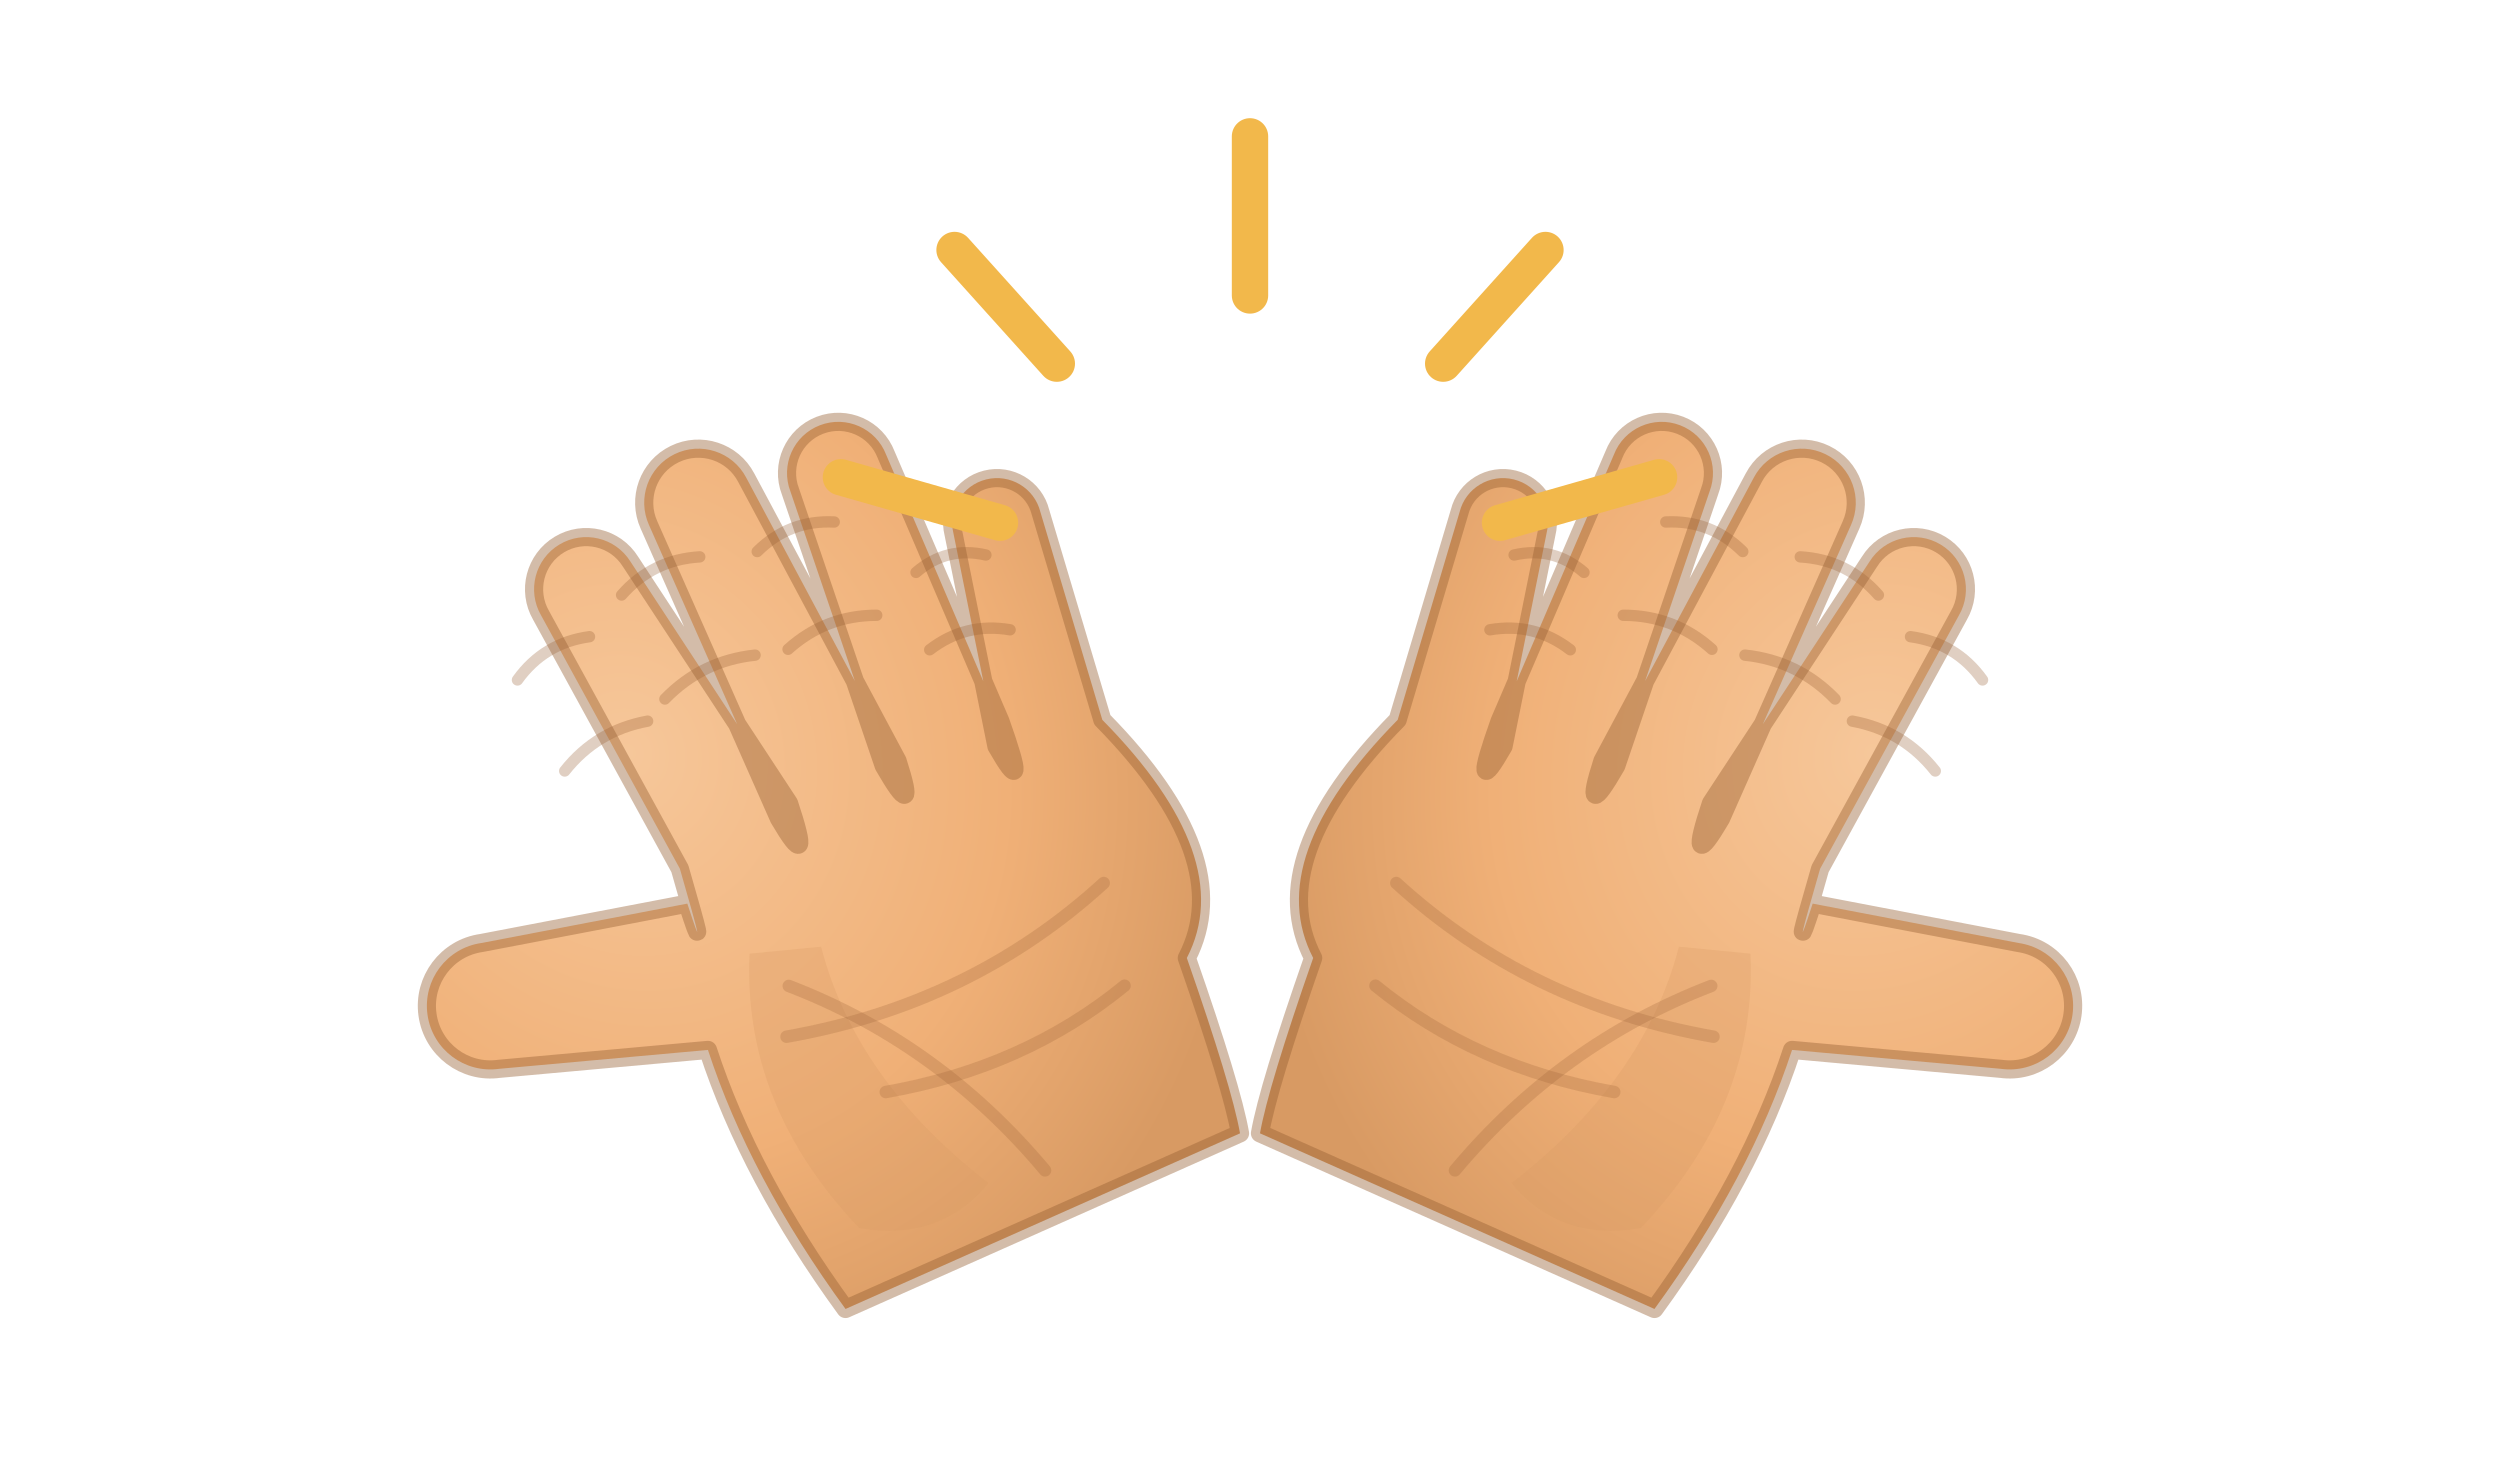
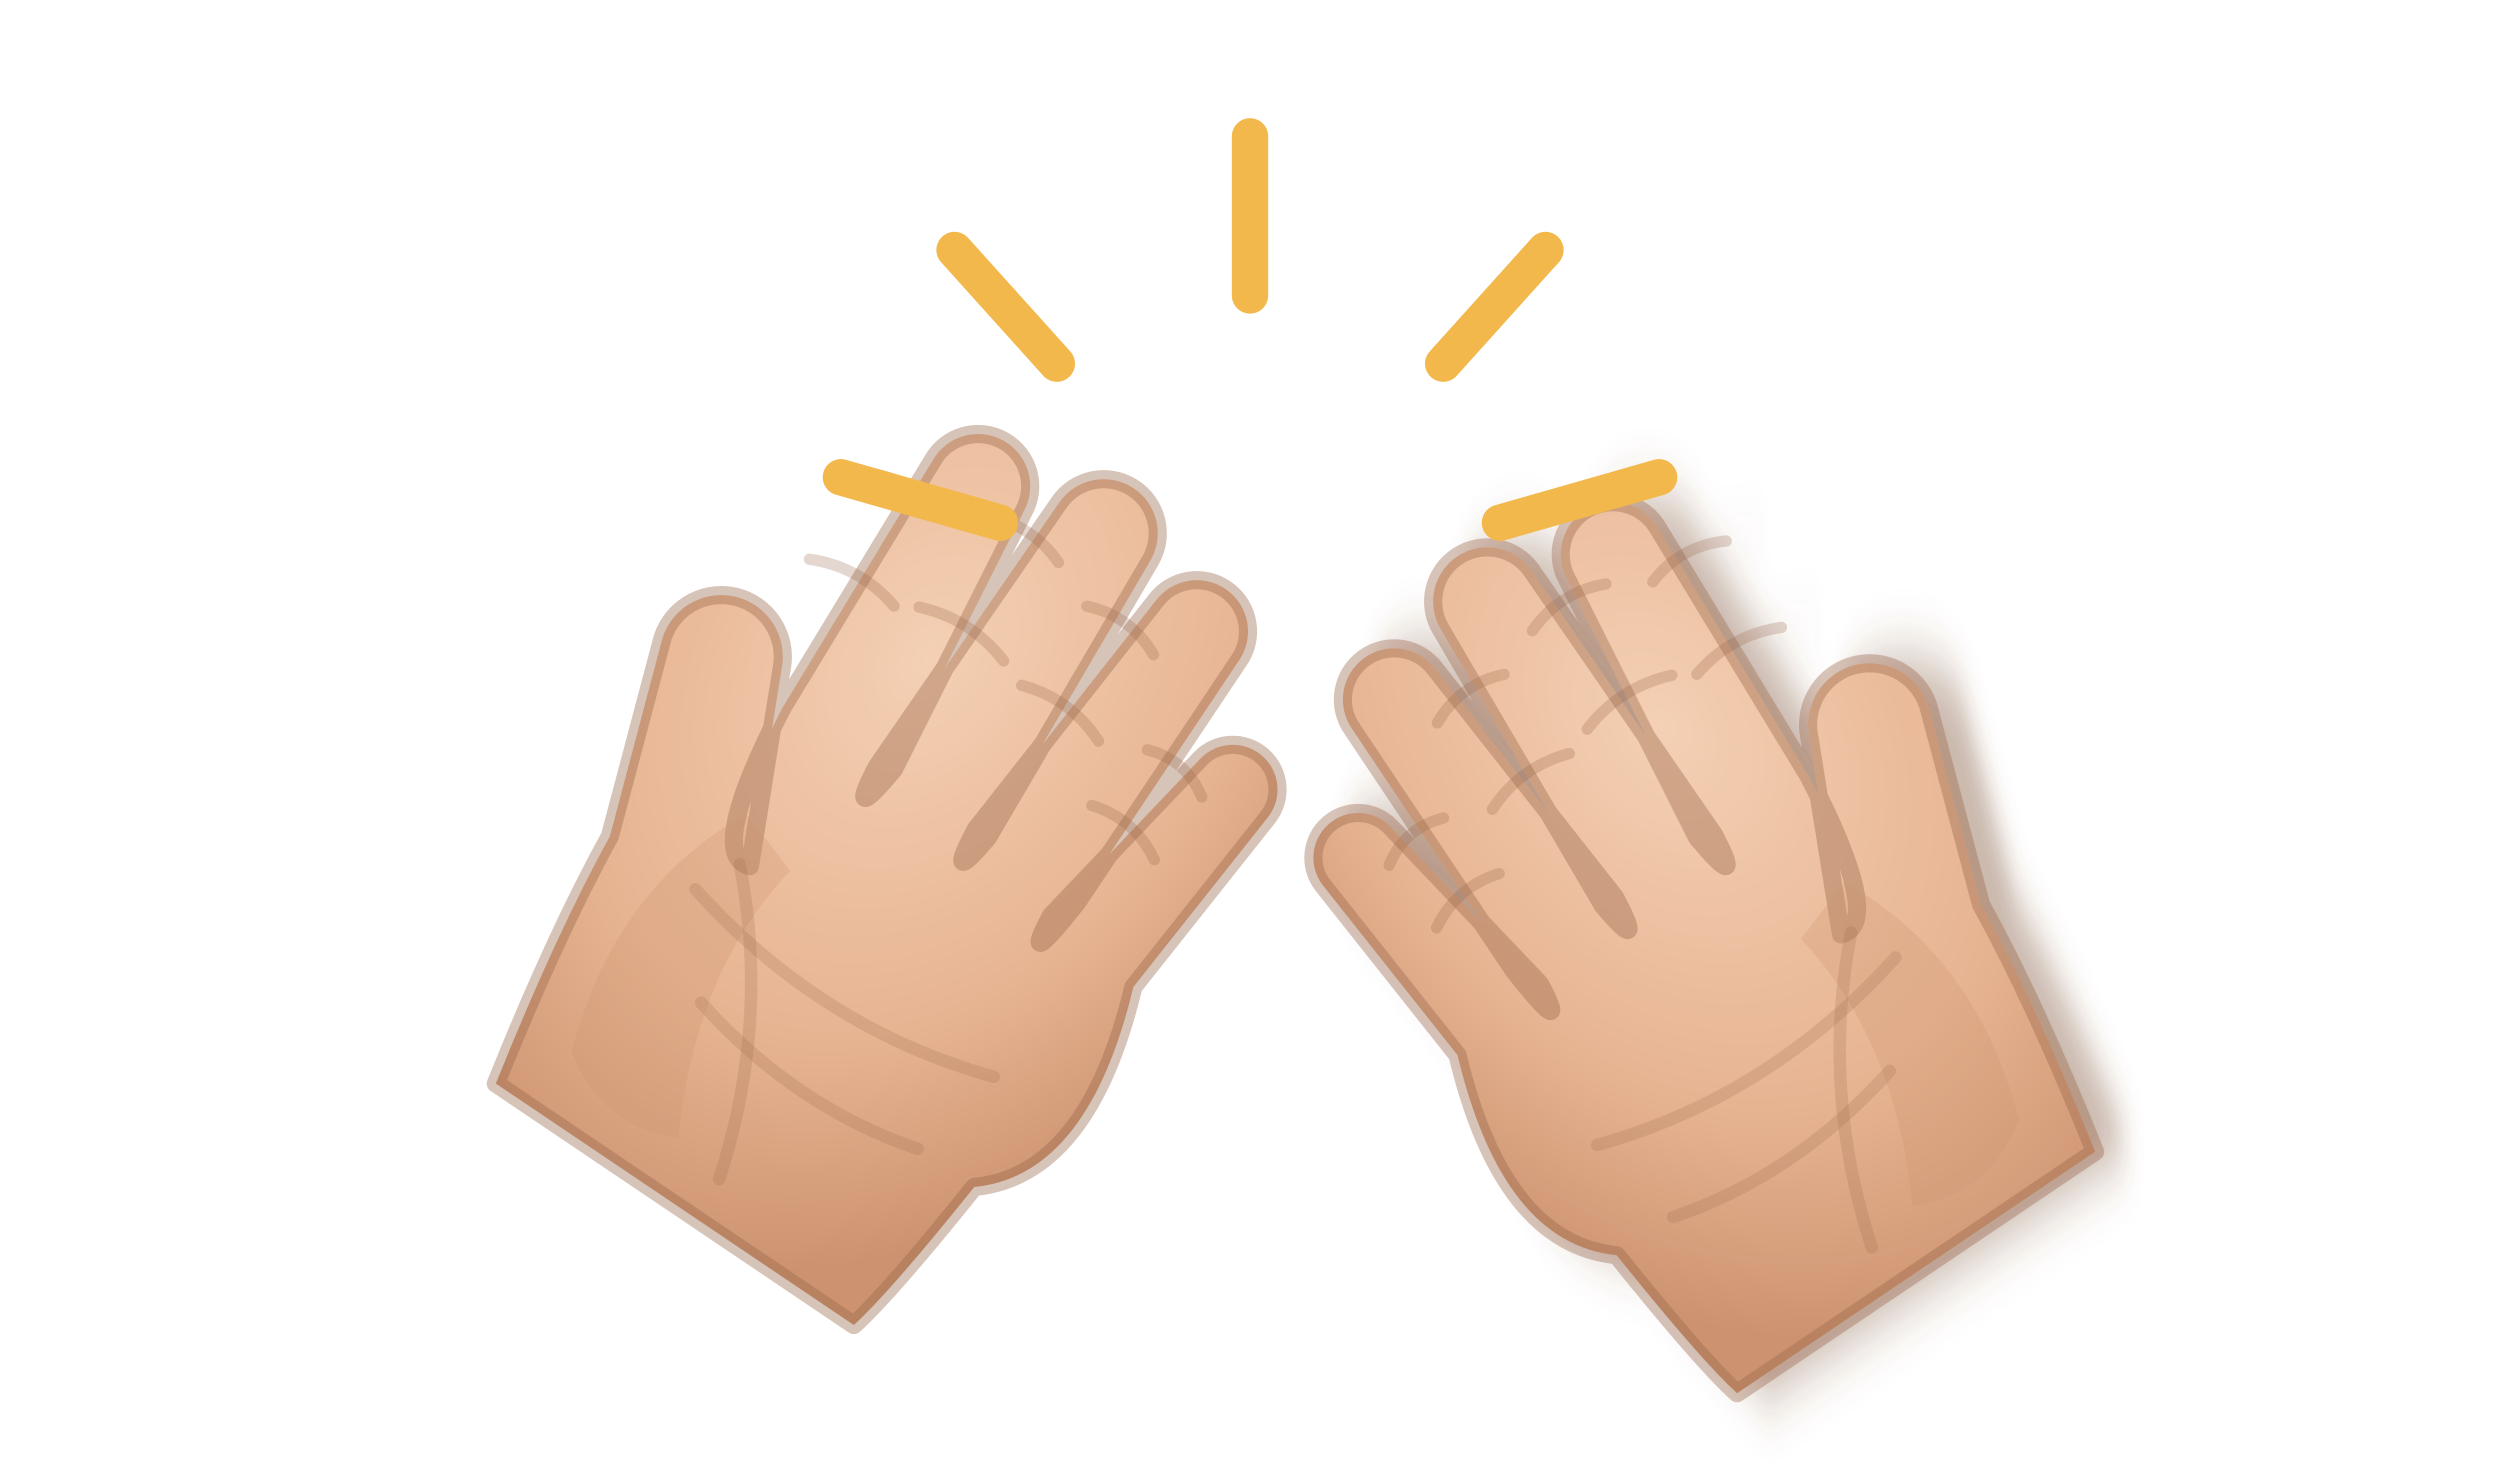
<svg xmlns="http://www.w3.org/2000/svg" viewBox="0 0 220 130" width="220" height="130">
  <style>
  @media (prefers-reduced-motion: reduce) { * { animation: none !important; } }
  .l { animation: klatschL 0.62s linear infinite; transform-box: view-box; transform-origin: 26% 92%; }
-   .r { animation: klatschR 0.62s linear infinite; transform-box: view-box; transform-origin: 74% 92%; }
+   .r { animation: klatschR 0.62s linear infinite; transform-box: view-box; transform-origin: 74% 92%; filter: drop-shadow(-2.5px 1.5px 2px rgba(120,72,44,.38)); }
  .funk { animation: funk 0.62s linear infinite; transform-box: view-box; transform-origin: 50% 44%; }
  @keyframes klatschL {
    0%   { animation-timing-function: cubic-bezier(.5,0,.95,.4);
           transform: translateX(-11px) rotate(-6deg) scaleX(1); }
    42%  { animation-timing-function: cubic-bezier(.1,.9,.3,1);
           transform: translateX(1px) rotate(1deg) scaleX(.88); }
    48%  { transform: translateX(0) rotate(0) scaleX(.98); }
    56%  { animation-timing-function: cubic-bezier(.4,0,.6,1);
           transform: translateX(-4px) rotate(-2deg) scaleX(1.03); }
    100% { transform: translateX(-11px) rotate(-6deg) scaleX(1); }
  }
  @keyframes klatschR {
    0%   { animation-timing-function: cubic-bezier(.5,0,.95,.4);
-            transform: translateX(11px) rotate(6deg) scaleX(1); }
+            transform: translateX(-11px) rotate(-6deg) scaleX(1); }
    42%  { animation-timing-function: cubic-bezier(.1,.9,.3,1);
-            transform: translateX(-1px) rotate(-1deg) scaleX(.88); }
+            transform: translateX(1px) rotate(1deg) scaleX(.88); }
    48%  { transform: translateX(0) rotate(0) scaleX(.98); }
    56%  { animation-timing-function: cubic-bezier(.4,0,.6,1);
-            transform: translateX(4px) rotate(2deg) scaleX(1.03); }
-     100% { transform: translateX(11px) rotate(6deg) scaleX(1); }
+            transform: translateX(-4px) rotate(-2deg) scaleX(1.03); }
+     100% { transform: translateX(-11px) rotate(-6deg) scaleX(1); }
  }
  @keyframes funk { 0%,40%{opacity:0; transform:scale(.4)} 44%{opacity:1; transform:scale(1)} 100%{opacity:0; transform:scale(1.6)} }
</style>
-   <g transform="translate(26 10) rotate(-24 43 66)">
+   <g transform="translate(31 4) rotate(34 43 66)">
    <g class="l">
      <defs>
        <radialGradient id="hauta" cx="38%" cy="30%" r="78%">
-           <stop offset="0" stop-color="#f6c79a" />
-           <stop offset="0.62" stop-color="#f0b077" />
-           <stop offset="1" stop-color="#d89a63" />
+           <stop offset="0" stop-color="#f4d0b4" />
+           <stop offset="0.62" stop-color="#e7b492" />
+           <stop offset="1" stop-color="#cd9370" />
        </radialGradient>
      </defs>
-       <path d="M32 104 Q29 90 30.21 78.25 L12.76 72.3 A5.59 5.59 0 0 1 15.84 61.55 L33.79 65.75 Q33.12 72.22 34.44 62.68 L32.35 37.34 A4.59 4.59 0 0 1 41.46 36.22 L45.56 61.32 Q44.88 68.2 44.2 62.2 L44.26 33.94 A4.76 4.76 0 0 1 53.77 33.61 L55.8 61.8 Q55.15 67.8 54.51 61.71 L56.83 36.31 A4.51 4.51 0 0 1 65.84 36.78 L65.49 62.29 Q64.88 70.17 64.27 64.17 L68.43 45.54 A3.94 3.94 0 0 1 76.19 46.91 L73.73 65.83 Q79.73 81.83 72 88 Q71 100 70 104 Z" fill="url(#hauta)" stroke="rgba(150,95,50,.42)" stroke-width="1.6" stroke-linejoin="round" />
-       <path d="M37 72 Q31 84 36 98 Q42 102 48 99 Q41 86 43 74 Z" fill="#d89a63" opacity=".28" />
-       <path d="M28.68 50.7 Q32.71 48.59 37.13 49.66" stroke="rgba(150,95,50,.30)" stroke-width="1" fill="none" stroke-linecap="round" />
-       <path d="M28.14 41.69 Q31.61 39.66 35.48 40.79" stroke="rgba(150,95,50,.30)" stroke-width="1" fill="none" stroke-linecap="round" />
-       <path d="M39.31 48.5 Q43.66 46.75 48.13 48.2" stroke="rgba(150,95,50,.30)" stroke-width="1" fill="none" stroke-linecap="round" />
-       <path d="M39.55 38.59 Q43.32 36.86 47.2 38.32" stroke="rgba(150,95,50,.30)" stroke-width="1" fill="none" stroke-linecap="round" />
-       <path d="M50.99 48.91 Q55.25 47.53 59.34 49.35" stroke="rgba(150,95,50,.30)" stroke-width="1" fill="none" stroke-linecap="round" />
-       <path d="M52.01 39.95 Q55.72 38.54 59.26 40.33" stroke="rgba(150,95,50,.30)" stroke-width="1" fill="none" stroke-linecap="round" />
-       <path d="M62.36 54.02 Q66.23 53.08 69.54 55.29" stroke="rgba(150,95,50,.30)" stroke-width="1" fill="none" stroke-linecap="round" />
-       <path d="M64.03 47.31 Q67.43 46.28 70.27 48.41" stroke="rgba(150,95,50,.30)" stroke-width="1" fill="none" stroke-linecap="round" />
-       <path d="M39 76 Q49 86 53 100" stroke="rgba(150,95,50,.30)" stroke-width="1.1" fill="none" opacity=".8" stroke-linecap="round" />
-       <path d="M37 80 Q53 84 68 79" stroke="rgba(150,95,50,.30)" stroke-width="1.1" fill="none" opacity=".8" stroke-linecap="round" />
-       <path d="M43 88 Q55 91 66 88" stroke="rgba(150,95,50,.30)" stroke-width="1.1" fill="none" opacity=".8" stroke-linecap="round" />
+       <path d="M32 104 Q29 90 28.16 80.36 L22.39 63.73 A5.42 5.42 0 0 1 32.44 59.67 L39.84 75.64 Q36.13 77.06 34.42 62.49 L33.21 37.09 A4.59 4.59 0 0 1 42.36 36.29 L45.58 61.51 Q44.89 68.15 44.2 62.15 L44.51 33.89 A4.76 4.76 0 0 1 54.02 33.64 L55.8 61.85 Q55.15 67.85 54.5 61.81 L56.38 36.37 A4.51 4.51 0 0 1 65.4 36.68 L65.5 62.19 Q64.87 70.42 64.24 64.42 L67.42 45.6 A3.94 3.94 0 0 1 75.23 46.56 L73.76 65.58 Q79.76 81.58 72 88 Q71 100 70 104 Z" fill="url(#hauta)" stroke="rgba(150,100,72,.38)" stroke-width="1.6" stroke-linejoin="round" />
+       <path d="M37 72 Q31 84 36 98 Q42 102 48 99 Q41 86 43 74 Z" fill="#cd9370" opacity=".28" />
+       <path d="M29.08 50.31 Q33.18 48.34 37.56 49.57" stroke="rgba(150,100,72,.26)" stroke-width="1" fill="none" stroke-linecap="round" />
+       <path d="M28.86 41.29 Q32.4 39.38 36.22 40.65" stroke="rgba(150,100,72,.26)" stroke-width="1" fill="none" stroke-linecap="round" />
+       <path d="M39.43 48.41 Q43.8 46.7 48.25 48.18" stroke="rgba(150,100,72,.26)" stroke-width="1" fill="none" stroke-linecap="round" />
+       <path d="M39.75 38.5 Q43.54 36.8 47.41 38.3" stroke="rgba(150,100,72,.26)" stroke-width="1" fill="none" stroke-linecap="round" />
+       <path d="M50.77 49.07 Q55 47.62 59.12 49.36" stroke="rgba(150,100,72,.26)" stroke-width="1" fill="none" stroke-linecap="round" />
+       <path d="M51.63 40.09 Q55.31 38.62 58.88 40.35" stroke="rgba(150,100,72,.26)" stroke-width="1" fill="none" stroke-linecap="round" />
+       <path d="M61.79 54.38 Q65.61 53.24 69.03 55.27" stroke="rgba(150,100,72,.26)" stroke-width="1" fill="none" stroke-linecap="round" />
+       <path d="M63.11 47.59 Q66.45 46.39 69.4 48.36" stroke="rgba(150,100,72,.26)" stroke-width="1" fill="none" stroke-linecap="round" />
+       <path d="M39 76 Q49 86 53 100" stroke="rgba(150,100,72,.26)" stroke-width="1.1" fill="none" opacity=".8" stroke-linecap="round" />
+       <path d="M37 80 Q53 84 68 79" stroke="rgba(150,100,72,.26)" stroke-width="1.1" fill="none" opacity=".8" stroke-linecap="round" />
+       <path d="M43 88 Q55 91 66 88" stroke="rgba(150,100,72,.26)" stroke-width="1.1" fill="none" opacity=".8" stroke-linecap="round" />
    </g>
  </g>
-   <g transform="translate(108 10) rotate(24 43 66) translate(86 0) scale(-1 1)">
+   <g transform="translate(111 10) rotate(-34 43 66) translate(86 0) scale(-1 1)">
    <g class="r">
      <defs>
        <radialGradient id="hautb" cx="38%" cy="30%" r="78%">
-           <stop offset="0" stop-color="#f6c79a" />
-           <stop offset="0.62" stop-color="#f0b077" />
-           <stop offset="1" stop-color="#d89a63" />
+           <stop offset="0" stop-color="#f4d0b4" />
+           <stop offset="0.62" stop-color="#e7b492" />
+           <stop offset="1" stop-color="#cd9370" />
        </radialGradient>
      </defs>
-       <path d="M32 104 Q29 90 30.21 78.25 L12.76 72.3 A5.59 5.59 0 0 1 15.84 61.55 L33.79 65.75 Q33.12 72.22 34.44 62.68 L32.35 37.34 A4.59 4.59 0 0 1 41.46 36.22 L45.56 61.32 Q44.88 68.2 44.2 62.2 L44.26 33.94 A4.76 4.76 0 0 1 53.77 33.61 L55.8 61.8 Q55.15 67.8 54.51 61.71 L56.83 36.31 A4.51 4.51 0 0 1 65.84 36.78 L65.49 62.29 Q64.88 70.17 64.27 64.17 L68.43 45.54 A3.94 3.94 0 0 1 76.19 46.91 L73.73 65.83 Q79.73 81.83 72 88 Q71 100 70 104 Z" fill="url(#hautb)" stroke="rgba(150,95,50,.42)" stroke-width="1.6" stroke-linejoin="round" />
-       <path d="M37 72 Q31 84 36 98 Q42 102 48 99 Q41 86 43 74 Z" fill="#d89a63" opacity=".28" />
-       <path d="M28.68 50.7 Q32.71 48.59 37.13 49.66" stroke="rgba(150,95,50,.30)" stroke-width="1" fill="none" stroke-linecap="round" />
-       <path d="M28.14 41.69 Q31.61 39.66 35.48 40.79" stroke="rgba(150,95,50,.30)" stroke-width="1" fill="none" stroke-linecap="round" />
-       <path d="M39.31 48.5 Q43.66 46.75 48.13 48.2" stroke="rgba(150,95,50,.30)" stroke-width="1" fill="none" stroke-linecap="round" />
-       <path d="M39.55 38.59 Q43.32 36.86 47.2 38.32" stroke="rgba(150,95,50,.30)" stroke-width="1" fill="none" stroke-linecap="round" />
-       <path d="M50.99 48.91 Q55.25 47.53 59.34 49.35" stroke="rgba(150,95,50,.30)" stroke-width="1" fill="none" stroke-linecap="round" />
-       <path d="M52.01 39.95 Q55.72 38.54 59.26 40.33" stroke="rgba(150,95,50,.30)" stroke-width="1" fill="none" stroke-linecap="round" />
-       <path d="M62.36 54.02 Q66.23 53.08 69.54 55.29" stroke="rgba(150,95,50,.30)" stroke-width="1" fill="none" stroke-linecap="round" />
-       <path d="M64.03 47.31 Q67.43 46.28 70.27 48.41" stroke="rgba(150,95,50,.30)" stroke-width="1" fill="none" stroke-linecap="round" />
-       <path d="M39 76 Q49 86 53 100" stroke="rgba(150,95,50,.30)" stroke-width="1.1" fill="none" opacity=".8" stroke-linecap="round" />
-       <path d="M37 80 Q53 84 68 79" stroke="rgba(150,95,50,.30)" stroke-width="1.1" fill="none" opacity=".8" stroke-linecap="round" />
-       <path d="M43 88 Q55 91 66 88" stroke="rgba(150,95,50,.30)" stroke-width="1.1" fill="none" opacity=".8" stroke-linecap="round" />
+       <path d="M32 104 Q29 90 28.16 80.36 L22.39 63.73 A5.42 5.42 0 0 1 32.44 59.67 L39.84 75.64 Q36.13 77.06 34.42 62.49 L33.21 37.09 A4.59 4.59 0 0 1 42.36 36.29 L45.58 61.51 Q44.89 68.15 44.2 62.15 L44.51 33.89 A4.76 4.76 0 0 1 54.02 33.64 L55.8 61.85 Q55.15 67.85 54.5 61.81 L56.38 36.37 A4.51 4.51 0 0 1 65.4 36.68 L65.5 62.19 Q64.87 70.42 64.24 64.42 L67.42 45.6 A3.94 3.94 0 0 1 75.23 46.56 L73.76 65.58 Q79.76 81.58 72 88 Q71 100 70 104 Z" fill="url(#hautb)" stroke="rgba(150,100,72,.38)" stroke-width="1.6" stroke-linejoin="round" />
+       <path d="M37 72 Q31 84 36 98 Q42 102 48 99 Q41 86 43 74 Z" fill="#cd9370" opacity=".28" />
+       <path d="M29.08 50.31 Q33.18 48.34 37.56 49.57" stroke="rgba(150,100,72,.26)" stroke-width="1" fill="none" stroke-linecap="round" />
+       <path d="M28.86 41.29 Q32.4 39.38 36.22 40.65" stroke="rgba(150,100,72,.26)" stroke-width="1" fill="none" stroke-linecap="round" />
+       <path d="M39.43 48.41 Q43.8 46.7 48.25 48.18" stroke="rgba(150,100,72,.26)" stroke-width="1" fill="none" stroke-linecap="round" />
+       <path d="M39.75 38.5 Q43.54 36.8 47.41 38.3" stroke="rgba(150,100,72,.26)" stroke-width="1" fill="none" stroke-linecap="round" />
+       <path d="M50.77 49.07 Q55 47.62 59.12 49.36" stroke="rgba(150,100,72,.26)" stroke-width="1" fill="none" stroke-linecap="round" />
+       <path d="M51.63 40.09 Q55.31 38.62 58.88 40.35" stroke="rgba(150,100,72,.26)" stroke-width="1" fill="none" stroke-linecap="round" />
+       <path d="M61.79 54.38 Q65.61 53.24 69.03 55.27" stroke="rgba(150,100,72,.26)" stroke-width="1" fill="none" stroke-linecap="round" />
+       <path d="M63.11 47.59 Q66.45 46.39 69.4 48.36" stroke="rgba(150,100,72,.26)" stroke-width="1" fill="none" stroke-linecap="round" />
+       <path d="M39 76 Q49 86 53 100" stroke="rgba(150,100,72,.26)" stroke-width="1.1" fill="none" opacity=".8" stroke-linecap="round" />
+       <path d="M37 80 Q53 84 68 79" stroke="rgba(150,100,72,.26)" stroke-width="1.1" fill="none" opacity=".8" stroke-linecap="round" />
+       <path d="M43 88 Q55 91 66 88" stroke="rgba(150,100,72,.26)" stroke-width="1.1" fill="none" opacity=".8" stroke-linecap="round" />
    </g>
  </g>
  <g class="funk">
    <path d="M110 26 L110 12 M93 32 L84 22 M127 32 L136 22 M88 46 L74 42 M132 46 L146 42" stroke="#f2b84b" stroke-width="3.2" stroke-linecap="round" fill="none" />
  </g>
</svg>
